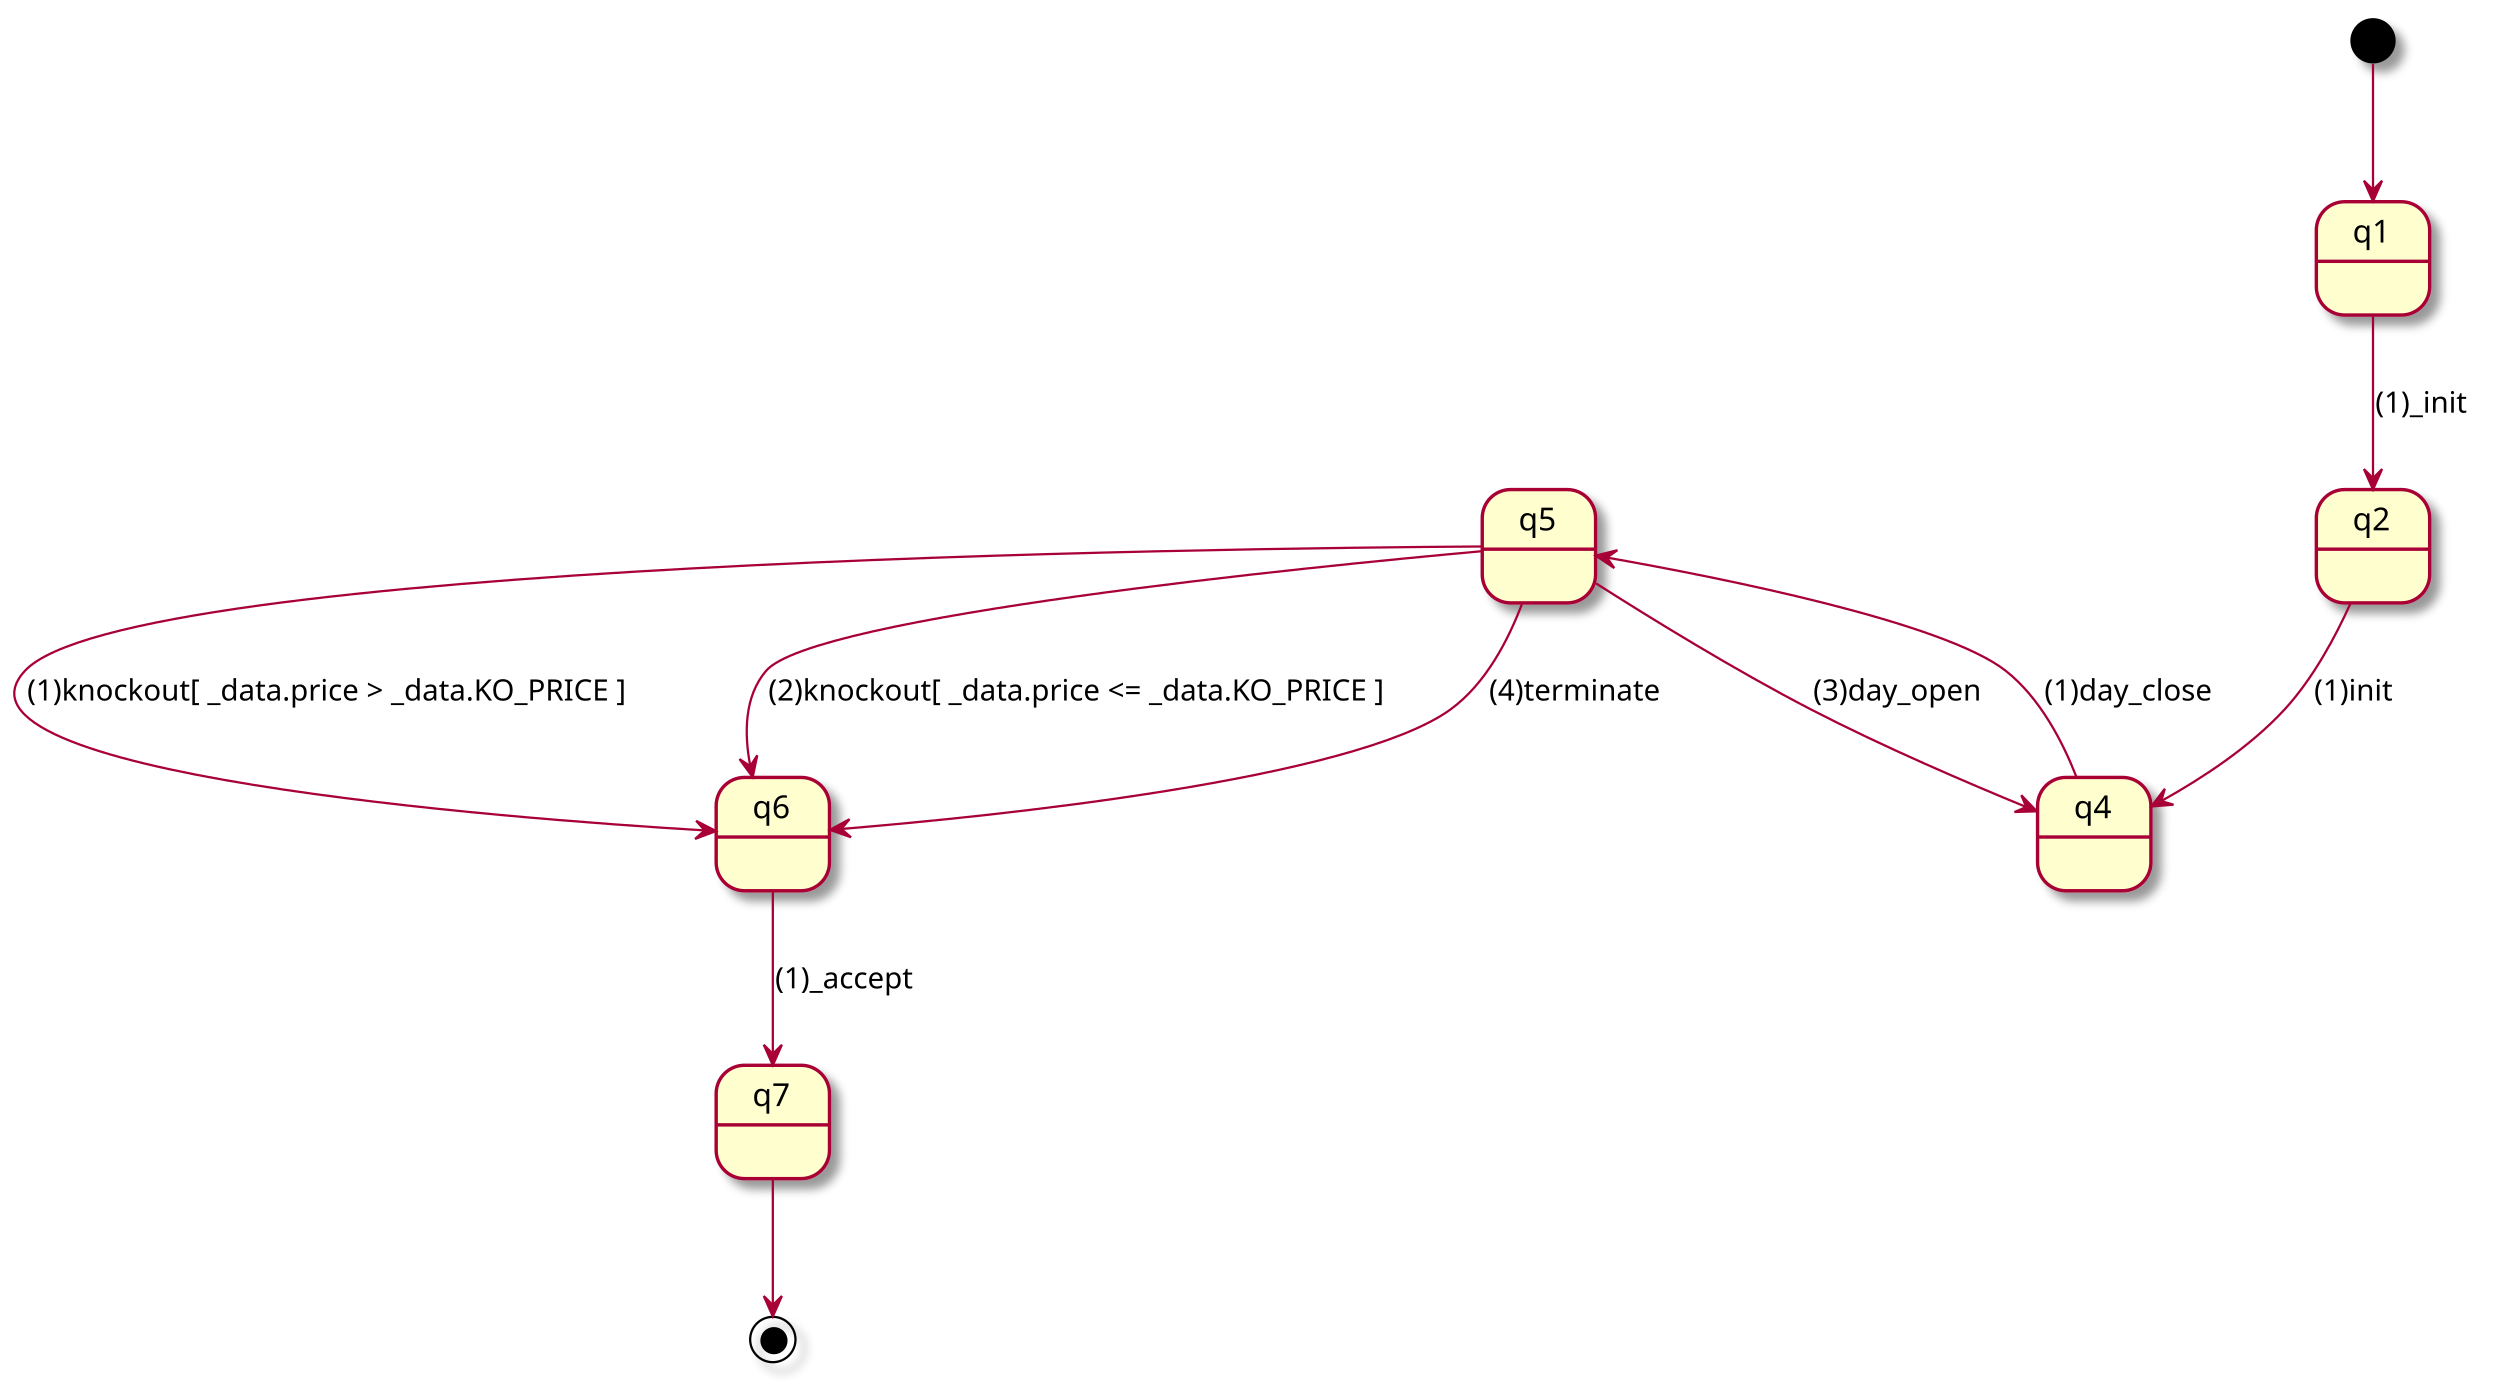
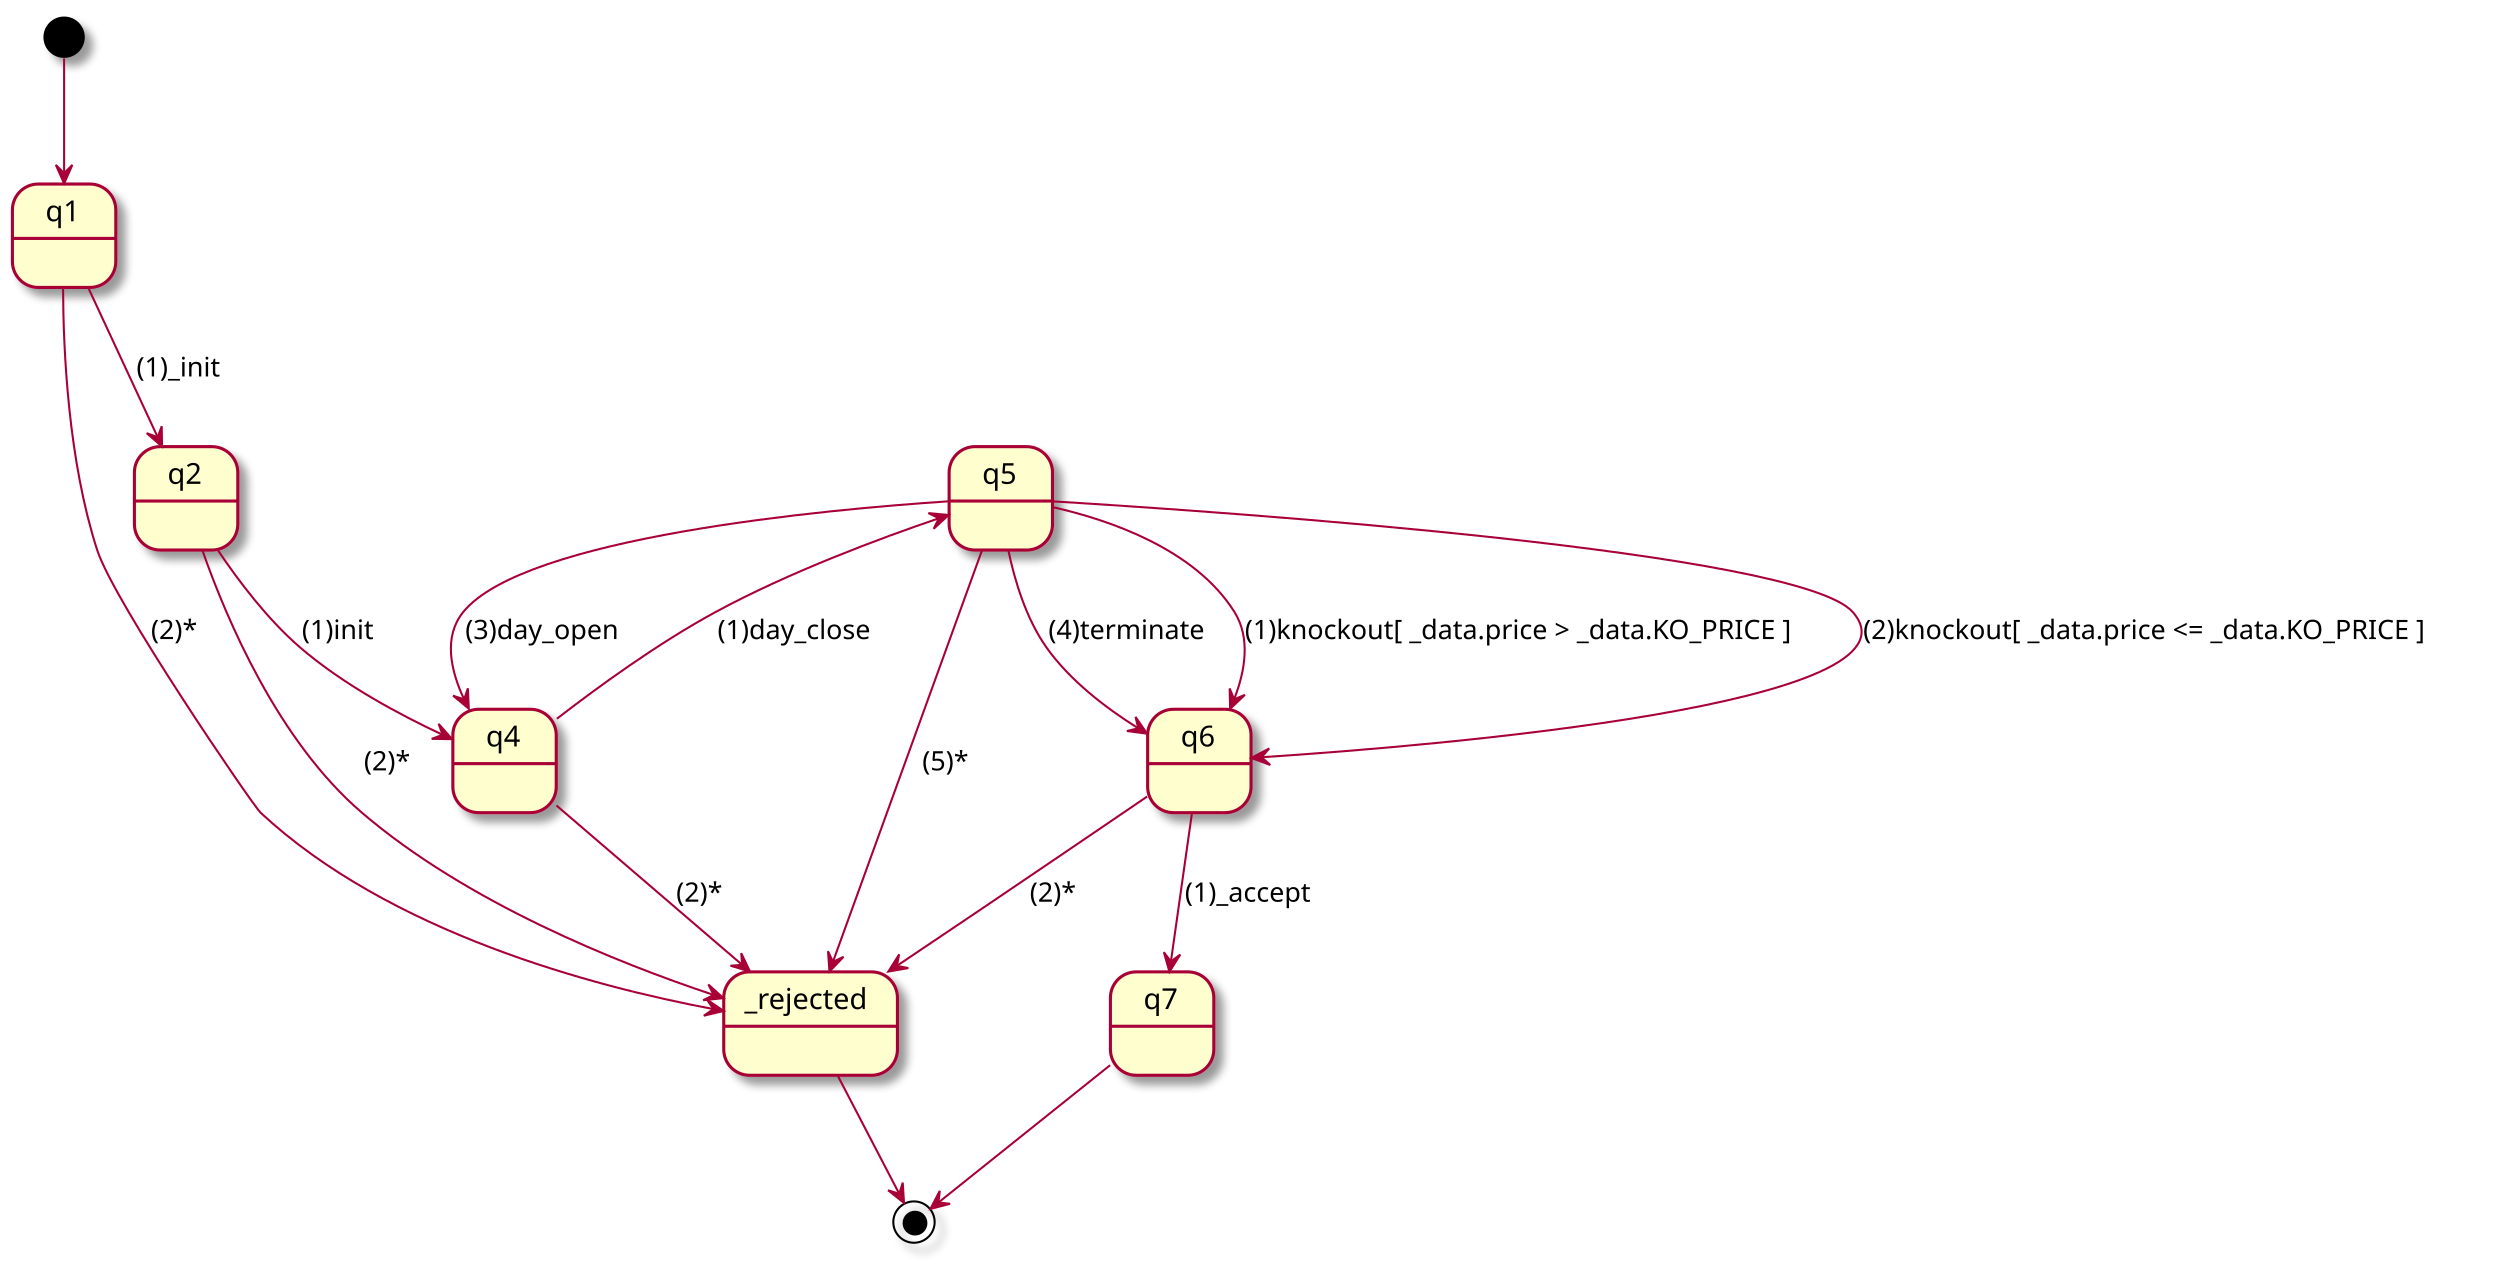
- <svg xmlns="http://www.w3.org/2000/svg" contentScriptType="application/ecmascript" contentStyleType="text/css" height="612px" preserveAspectRatio="none" style="width:1103px;height:612px;" version="1.1" viewBox="0 0 1103 612" width="1103px" zoomAndPan="magnify">
+ <svg xmlns="http://www.w3.org/2000/svg" contentScriptType="application/ecmascript" contentStyleType="text/css" height="612px" preserveAspectRatio="none" style="width:1209px;height:612px;" version="1.1" viewBox="0 0 1209 612" width="1209px" zoomAndPan="magnify">
  <defs>
-     <filter height="300%" id="f13pq3e85lgzq8" width="300%" x="-1" y="-1">
+     <filter height="300%" id="fvembw1mx9pyy" width="300%" x="-1" y="-1">
      <feGaussianBlur result="blurOut" stdDeviation="2.0" />
      <feColorMatrix in="blurOut" result="blurOut2" type="matrix" values="0 0 0 0 0 0 0 0 0 0 0 0 0 0 0 0 0 0 .4 0" />
      <feOffset dx="4.0" dy="4.0" in="blurOut2" result="blurOut3" />
      <feBlend in="SourceGraphic" in2="blurOut3" mode="normal" />
    </filter>
  </defs>
  <g>
-     <rect fill="#FEFECE" filter="url(#f13pq3e85lgzq8)" height="50" rx="12.5" ry="12.5" style="stroke: #A80036; stroke-width: 1.5;" width="50" x="315.971" y="470" />
-     <line style="stroke: #A80036; stroke-width: 1.5;" x1="315.971" x2="365.971" y1="496.297" y2="496.297" />
-     <text fill="#000000" font-family="sans-serif" font-size="14" lengthAdjust="spacingAndGlyphs" textLength="18" x="331.971" y="487.995">q7</text>
-     <ellipse cx="1046.971" cy="18" fill="#000000" filter="url(#f13pq3e85lgzq8)" rx="10" ry="10" style="stroke: none; stroke-width: 1.0;" />
-     <ellipse cx="340.971" cy="591" fill="none" filter="url(#f13pq3e85lgzq8)" rx="10" ry="10" style="stroke: #000000; stroke-width: 1.0;" />
-     <ellipse cx="341.471" cy="591.5" fill="#000000" rx="6" ry="6" style="stroke: none; stroke-width: 1.0;" />
-     <rect fill="#FEFECE" filter="url(#f13pq3e85lgzq8)" height="50" rx="12.5" ry="12.5" style="stroke: #A80036; stroke-width: 1.5;" width="50" x="1021.971" y="89" />
-     <line style="stroke: #A80036; stroke-width: 1.5;" x1="1021.971" x2="1071.971" y1="115.297" y2="115.297" />
-     <text fill="#000000" font-family="sans-serif" font-size="14" lengthAdjust="spacingAndGlyphs" textLength="18" x="1037.971" y="106.995">q1</text>
-     <rect fill="#FEFECE" filter="url(#f13pq3e85lgzq8)" height="50" rx="12.5" ry="12.5" style="stroke: #A80036; stroke-width: 1.5;" width="50" x="1021.971" y="216" />
-     <line style="stroke: #A80036; stroke-width: 1.5;" x1="1021.971" x2="1071.971" y1="242.297" y2="242.297" />
-     <text fill="#000000" font-family="sans-serif" font-size="14" lengthAdjust="spacingAndGlyphs" textLength="18" x="1037.971" y="233.995">q2</text>
-     <rect fill="#FEFECE" filter="url(#f13pq3e85lgzq8)" height="50" rx="12.5" ry="12.5" style="stroke: #A80036; stroke-width: 1.5;" width="50" x="653.971" y="216" />
-     <line style="stroke: #A80036; stroke-width: 1.5;" x1="653.971" x2="703.971" y1="242.297" y2="242.297" />
-     <text fill="#000000" font-family="sans-serif" font-size="14" lengthAdjust="spacingAndGlyphs" textLength="18" x="669.971" y="233.995">q5</text>
-     <rect fill="#FEFECE" filter="url(#f13pq3e85lgzq8)" height="50" rx="12.5" ry="12.5" style="stroke: #A80036; stroke-width: 1.5;" width="50" x="315.971" y="343" />
-     <line style="stroke: #A80036; stroke-width: 1.5;" x1="315.971" x2="365.971" y1="369.297" y2="369.297" />
-     <text fill="#000000" font-family="sans-serif" font-size="14" lengthAdjust="spacingAndGlyphs" textLength="18" x="331.971" y="360.995">q6</text>
-     <rect fill="#FEFECE" filter="url(#f13pq3e85lgzq8)" height="50" rx="12.5" ry="12.5" style="stroke: #A80036; stroke-width: 1.5;" width="50" x="898.971" y="343" />
-     <line style="stroke: #A80036; stroke-width: 1.5;" x1="898.971" x2="948.971" y1="369.297" y2="369.297" />
-     <text fill="#000000" font-family="sans-serif" font-size="14" lengthAdjust="spacingAndGlyphs" textLength="18" x="914.971" y="360.995">q4</text>
-     <path d="M1046.971,139.091 C1046.971,159.703 1046.971,188.965 1046.971,210.848 " fill="none" id="q1-q2" style="stroke: #A80036; stroke-width: 1.0;" />
-     <polygon fill="#A80036" points="1046.971,215.961,1050.971,206.961,1046.971,210.961,1042.971,206.961,1046.971,215.961" style="stroke: #A80036; stroke-width: 1.0;" />
-     <text fill="#000000" font-family="sans-serif" font-size="13" lengthAdjust="spacingAndGlyphs" textLength="44" x="1047.971" y="182.067">(1)_init</text>
-     <path d="M1037.022,266.272 C1030.345,281.045 1020.484,299.399 1007.971,313 C992.653,329.651 971.274,343.556 953.918,353.219 " fill="none" id="q2-q4" style="stroke: #A80036; stroke-width: 1.0;" />
-     <polygon fill="#A80036" points="949.138,355.831,958.954,355.026,953.526,353.433,955.118,348.005,949.138,355.831" style="stroke: #A80036; stroke-width: 1.0;" />
-     <text fill="#000000" font-family="sans-serif" font-size="13" lengthAdjust="spacingAndGlyphs" textLength="37" x="1020.971" y="309.067">(1)init</text>
-     <path d="M653.908,241.106 C537.725,241.854 55.316,247.855 10.971,296 C-31.047,341.62 221.697,361.008 310.761,366.367 " fill="none" id="q5-q6" style="stroke: #A80036; stroke-width: 1.0;" />
-     <polygon fill="#A80036" points="315.885,366.671,307.138,362.145,310.894,366.375,306.664,370.131,315.885,366.671" style="stroke: #A80036; stroke-width: 1.0;" />
-     <text fill="#000000" font-family="sans-serif" font-size="13" lengthAdjust="spacingAndGlyphs" textLength="285" x="11.971" y="309.067">(1)knockout[ _data.price &gt; _data.KO_PRICE ]</text>
-     <path d="M653.773,243.196 C578.39,250.015 358.554,271.832 337.971,296 C328.363,307.283 328.288,323.539 330.982,337.751 " fill="none" id="q5-q6" style="stroke: #A80036; stroke-width: 1.0;" />
-     <polygon fill="#A80036" points="332.088,342.882,334.103,333.241,331.035,337.994,326.282,334.926,332.088,342.882" style="stroke: #A80036; stroke-width: 1.0;" />
-     <text fill="#000000" font-family="sans-serif" font-size="13" lengthAdjust="spacingAndGlyphs" textLength="296" x="338.971" y="309.067">(2)knockout[ _data.price &lt;= _data.KO_PRICE ]</text>
-     <path d="M671.609,266.14 C665.644,282.028 655.615,301.639 639.971,313 C597.205,344.06 438.345,360.184 371.22,365.732 " fill="none" id="q5-q6" style="stroke: #A80036; stroke-width: 1.0;" />
-     <polygon fill="#A80036" points="366.164,366.144,375.459,369.4,371.147,365.738,374.809,361.426,366.164,366.144" style="stroke: #A80036; stroke-width: 1.0;" />
-     <text fill="#000000" font-family="sans-serif" font-size="13" lengthAdjust="spacingAndGlyphs" textLength="81" x="656.971" y="309.067">(4)terminate</text>
-     <path d="M704.188,257.403 C728.112,272.657 765.309,295.583 798.971,313 C830.689,329.411 868.357,345.55 893.992,356.057 " fill="none" id="q5-q4" style="stroke: #A80036; stroke-width: 1.0;" />
-     <polygon fill="#A80036" points="898.635,357.952,891.813,350.847,894.005,356.062,888.79,358.254,898.635,357.952" style="stroke: #A80036; stroke-width: 1.0;" />
-     <text fill="#000000" font-family="sans-serif" font-size="13" lengthAdjust="spacingAndGlyphs" textLength="80" x="799.971" y="309.067">(3)day_open</text>
-     <path d="M916.17,342.914 C910.064,327.255 900.042,307.882 884.971,296 C857.641,274.452 759.314,254.885 709.036,246.014 " fill="none" id="q4-q5" style="stroke: #A80036; stroke-width: 1.0;" />
-     <polygon fill="#A80036" points="704.031,245.139,712.207,250.63,708.956,246,713.586,242.75,704.031,245.139" style="stroke: #A80036; stroke-width: 1.0;" />
-     <text fill="#000000" font-family="sans-serif" font-size="13" lengthAdjust="spacingAndGlyphs" textLength="81" x="901.971" y="309.067">(1)day_close</text>
-     <path d="M340.971,393.091 C340.971,413.704 340.971,442.965 340.971,464.848 " fill="none" id="q6-q7" style="stroke: #A80036; stroke-width: 1.0;" />
-     <polygon fill="#A80036" points="340.971,469.961,344.971,460.961,340.971,464.961,336.971,460.961,340.971,469.961" style="stroke: #A80036; stroke-width: 1.0;" />
-     <text fill="#000000" font-family="sans-serif" font-size="13" lengthAdjust="spacingAndGlyphs" textLength="68" x="341.971" y="436.067">(1)_accept</text>
-     <path d="M1046.971,28.274 C1046.971,41.361 1046.971,64.555 1046.971,83.521 " fill="none" id="*start-q1" style="stroke: #A80036; stroke-width: 1.0;" />
-     <polygon fill="#A80036" points="1046.971,88.746,1050.971,79.746,1046.971,83.746,1042.971,79.746,1046.971,88.746" style="stroke: #A80036; stroke-width: 1.0;" />
-     <path d="M340.971,520.223 C340.971,537.837 340.971,560.777 340.971,575.693 " fill="none" id="q7-*end" style="stroke: #A80036; stroke-width: 1.0;" />
-     <polygon fill="#A80036" points="340.971,580.8,344.971,571.8,340.971,575.8,336.971,571.8,340.971,580.8" style="stroke: #A80036; stroke-width: 1.0;" />
+     <rect fill="#FEFECE" filter="url(#fvembw1mx9pyy)" height="50" rx="12.5" ry="12.5" style="stroke: #A80036; stroke-width: 1.5;" width="84" x="350" y="470" />
+     <line style="stroke: #A80036; stroke-width: 1.5;" x1="350" x2="434" y1="496.297" y2="496.297" />
+     <text fill="#000000" font-family="sans-serif" font-size="14" lengthAdjust="spacingAndGlyphs" textLength="64" x="360" y="487.995">_rejected</text>
+     <rect fill="#FEFECE" filter="url(#fvembw1mx9pyy)" height="50" rx="12.5" ry="12.5" style="stroke: #A80036; stroke-width: 1.5;" width="50" x="537" y="470" />
+     <line style="stroke: #A80036; stroke-width: 1.5;" x1="537" x2="587" y1="496.297" y2="496.297" />
+     <text fill="#000000" font-family="sans-serif" font-size="14" lengthAdjust="spacingAndGlyphs" textLength="18" x="553" y="487.995">q7</text>
+     <ellipse cx="31" cy="18" fill="#000000" filter="url(#fvembw1mx9pyy)" rx="10" ry="10" style="stroke: none; stroke-width: 1.0;" />
+     <ellipse cx="442" cy="591" fill="none" filter="url(#fvembw1mx9pyy)" rx="10" ry="10" style="stroke: #000000; stroke-width: 1.0;" />
+     <ellipse cx="442.5" cy="591.5" fill="#000000" rx="6" ry="6" style="stroke: none; stroke-width: 1.0;" />
+     <rect fill="#FEFECE" filter="url(#fvembw1mx9pyy)" height="50" rx="12.5" ry="12.5" style="stroke: #A80036; stroke-width: 1.5;" width="50" x="6" y="89" />
+     <line style="stroke: #A80036; stroke-width: 1.5;" x1="6" x2="56" y1="115.297" y2="115.297" />
+     <text fill="#000000" font-family="sans-serif" font-size="14" lengthAdjust="spacingAndGlyphs" textLength="18" x="22" y="106.995">q1</text>
+     <rect fill="#FEFECE" filter="url(#fvembw1mx9pyy)" height="50" rx="12.5" ry="12.5" style="stroke: #A80036; stroke-width: 1.5;" width="50" x="65" y="216" />
+     <line style="stroke: #A80036; stroke-width: 1.5;" x1="65" x2="115" y1="242.297" y2="242.297" />
+     <text fill="#000000" font-family="sans-serif" font-size="14" lengthAdjust="spacingAndGlyphs" textLength="18" x="81" y="233.995">q2</text>
+     <rect fill="#FEFECE" filter="url(#fvembw1mx9pyy)" height="50" rx="12.5" ry="12.5" style="stroke: #A80036; stroke-width: 1.5;" width="50" x="459" y="216" />
+     <line style="stroke: #A80036; stroke-width: 1.5;" x1="459" x2="509" y1="242.297" y2="242.297" />
+     <text fill="#000000" font-family="sans-serif" font-size="14" lengthAdjust="spacingAndGlyphs" textLength="18" x="475" y="233.995">q5</text>
+     <rect fill="#FEFECE" filter="url(#fvembw1mx9pyy)" height="50" rx="12.5" ry="12.5" style="stroke: #A80036; stroke-width: 1.5;" width="50" x="555" y="343" />
+     <line style="stroke: #A80036; stroke-width: 1.5;" x1="555" x2="605" y1="369.297" y2="369.297" />
+     <text fill="#000000" font-family="sans-serif" font-size="14" lengthAdjust="spacingAndGlyphs" textLength="18" x="571" y="360.995">q6</text>
+     <rect fill="#FEFECE" filter="url(#fvembw1mx9pyy)" height="50" rx="12.5" ry="12.5" style="stroke: #A80036; stroke-width: 1.5;" width="50" x="219" y="343" />
+     <line style="stroke: #A80036; stroke-width: 1.5;" x1="219" x2="269" y1="369.297" y2="369.297" />
+     <text fill="#000000" font-family="sans-serif" font-size="14" lengthAdjust="spacingAndGlyphs" textLength="18" x="235" y="360.995">q4</text>
+     <path d="M42.657,139.091 C52.313,159.877 66.056,189.459 76.249,211.401 " fill="none" id="q1-q2" style="stroke: #A80036; stroke-width: 1.0;" />
+     <polygon fill="#A80036" points="78.368,215.961,78.203,206.113,76.261,211.427,70.948,209.484,78.368,215.961" style="stroke: #A80036; stroke-width: 1.0;" />
+     <text fill="#000000" font-family="sans-serif" font-size="13" lengthAdjust="spacingAndGlyphs" textLength="44" x="66" y="182.067">(1)_init</text>
+     <path d="M30.498,139.136 C30.593,169.826 33.063,222.959 47,266 C55.251,291.48 122.43,389.676 126,393 C188.192,450.91 286.721,477.032 344.798,487.951 " fill="none" id="q1-_rejected" style="stroke: #A80036; stroke-width: 1.0;" />
+     <polygon fill="#A80036" points="349.944,488.898,341.818,483.334,345.027,487.993,340.369,491.202,349.944,488.898" style="stroke: #A80036; stroke-width: 1.0;" />
+     <text fill="#000000" font-family="sans-serif" font-size="13" lengthAdjust="spacingAndGlyphs" textLength="25" x="73" y="309.067">(2)*</text>
+     <path d="M105.383,266.096 C115.374,280.987 129.411,299.525 145,313 C165.744,330.93 193.265,345.647 214.024,355.33 " fill="none" id="q2-q4" style="stroke: #A80036; stroke-width: 1.0;" />
+     <polygon fill="#A80036" points="218.612,357.44,212.107,350.046,214.07,355.351,208.764,357.314,218.612,357.44" style="stroke: #A80036; stroke-width: 1.0;" />
+     <text fill="#000000" font-family="sans-serif" font-size="13" lengthAdjust="spacingAndGlyphs" textLength="37" x="146" y="309.067">(1)init</text>
+     <path d="M97.874,266.113 C109.564,299.522 134.584,358.386 175,393 C225.639,436.37 297.854,465.397 344.826,481.053 " fill="none" id="q2-_rejected" style="stroke: #A80036; stroke-width: 1.0;" />
+     <polygon fill="#A80036" points="349.858,482.711,342.562,476.095,345.109,481.146,340.058,483.693,349.858,482.711" style="stroke: #A80036; stroke-width: 1.0;" />
+     <text fill="#000000" font-family="sans-serif" font-size="13" lengthAdjust="spacingAndGlyphs" textLength="25" x="176" y="372.567">(2)*</text>
+     <path d="M509.448,245.338 C536.486,251.452 577.91,265.478 597,296 C604.825,308.511 602.202,324.294 596.933,337.892 " fill="none" id="q5-q6" style="stroke: #A80036; stroke-width: 1.0;" />
+     <polygon fill="#A80036" points="594.887,342.793,602.046,336.029,596.814,338.179,594.664,332.947,594.887,342.793" style="stroke: #A80036; stroke-width: 1.0;" />
+     <text fill="#000000" font-family="sans-serif" font-size="13" lengthAdjust="spacingAndGlyphs" textLength="285" x="602" y="309.067">(1)knockout[ _data.price &gt; _data.KO_PRICE ]</text>
+     <path d="M509.153,242.461 C594.671,247.682 870.333,266.679 896,296 C934.978,340.528 696.561,360.491 610.284,366.196 " fill="none" id="q5-q6" style="stroke: #A80036; stroke-width: 1.0;" />
+     <polygon fill="#A80036" points="605.069,366.535,614.31,369.942,610.059,366.21,613.79,361.958,605.069,366.535" style="stroke: #A80036; stroke-width: 1.0;" />
+     <text fill="#000000" font-family="sans-serif" font-size="13" lengthAdjust="spacingAndGlyphs" textLength="296" x="901" y="309.067">(2)knockout[ _data.price &lt;= _data.KO_PRICE ]</text>
+     <path d="M487.627,266.064 C490.689,280.763 496.209,299.113 506,313 C517.368,329.124 534.942,342.471 550.112,351.977 " fill="none" id="q5-q6" style="stroke: #A80036; stroke-width: 1.0;" />
+     <polygon fill="#A80036" points="554.733,354.803,549.141,346.695,550.467,352.195,544.968,353.521,554.733,354.803" style="stroke: #A80036; stroke-width: 1.0;" />
+     <text fill="#000000" font-family="sans-serif" font-size="13" lengthAdjust="spacingAndGlyphs" textLength="81" x="507" y="309.067">(4)terminate</text>
+     <path d="M458.974,242.418 C399.698,246.353 253.489,259.621 224,296 C214.385,307.861 217.839,324.035 224.376,338.048 " fill="none" id="q5-q4" style="stroke: #A80036; stroke-width: 1.0;" />
+     <polygon fill="#A80036" points="226.697,342.709,226.265,332.869,224.468,338.233,219.104,336.436,226.697,342.709" style="stroke: #A80036; stroke-width: 1.0;" />
+     <text fill="#000000" font-family="sans-serif" font-size="13" lengthAdjust="spacingAndGlyphs" textLength="80" x="225" y="309.067">(3)day_open</text>
+     <path d="M269.317,347.581 C289.318,332.093 318.372,310.984 346,296 C381.576,276.705 425.39,260.399 453.975,250.668 " fill="none" id="q4-q5" style="stroke: #A80036; stroke-width: 1.0;" />
+     <polygon fill="#A80036" points="458.778,249.045,448.971,248.135,454.041,250.645,451.531,255.715,458.778,249.045" style="stroke: #A80036; stroke-width: 1.0;" />
+     <text fill="#000000" font-family="sans-serif" font-size="13" lengthAdjust="spacingAndGlyphs" textLength="81" x="347" y="309.067">(1)day_close</text>
+     <path d="M474.842,266.283 C457.759,313.448 421.111,414.629 402.831,465.097 " fill="none" id="q5-_rejected" style="stroke: #A80036; stroke-width: 1.0;" />
+     <polygon fill="#A80036" points="401.121,469.819,407.947,462.719,402.823,465.118,400.425,459.995,401.121,469.819" style="stroke: #A80036; stroke-width: 1.0;" />
+     <text fill="#000000" font-family="sans-serif" font-size="13" lengthAdjust="spacingAndGlyphs" textLength="25" x="446" y="372.567">(5)*</text>
+     <path d="M576.444,393.091 C573.522,413.704 569.375,442.965 566.274,464.848 " fill="none" id="q6-q7" style="stroke: #A80036; stroke-width: 1.0;" />
+     <polygon fill="#A80036" points="565.549,469.961,570.772,461.611,566.25,465.01,562.851,460.489,565.549,469.961" style="stroke: #A80036; stroke-width: 1.0;" />
+     <text fill="#000000" font-family="sans-serif" font-size="13" lengthAdjust="spacingAndGlyphs" textLength="68" x="573" y="436.067">(1)_accept</text>
+     <path d="M554.756,385.208 C533.297,399.82 501.659,421.331 474,440 C460.98,448.788 446.773,458.333 433.899,466.966 " fill="none" id="q6-_rejected" style="stroke: #A80036; stroke-width: 1.0;" />
+     <polygon fill="#A80036" points="429.587,469.856,439.29,468.167,433.74,467.072,434.835,461.522,429.587,469.856" style="stroke: #A80036; stroke-width: 1.0;" />
+     <text fill="#000000" font-family="sans-serif" font-size="13" lengthAdjust="spacingAndGlyphs" textLength="25" x="498" y="436.067">(2)*</text>
+     <path d="M269.106,389.544 C293.788,410.724 331.606,443.175 358.769,466.484 " fill="none" id="q4-_rejected" style="stroke: #A80036; stroke-width: 1.0;" />
+     <polygon fill="#A80036" points="362.696,469.854,358.471,460.958,358.902,466.598,353.262,467.029,362.696,469.854" style="stroke: #A80036; stroke-width: 1.0;" />
+     <text fill="#000000" font-family="sans-serif" font-size="13" lengthAdjust="spacingAndGlyphs" textLength="25" x="327" y="436.067">(2)*</text>
+     <path d="M31,28.274 C31,41.361 31,64.555 31,83.521 " fill="none" id="*start-q1" style="stroke: #A80036; stroke-width: 1.0;" />
+     <polygon fill="#A80036" points="31,88.746,35,79.746,31,83.746,27,79.746,31,88.746" style="stroke: #A80036; stroke-width: 1.0;" />
+     <path d="M536.844,515.125 C511.414,535.469 473.205,566.036 453.969,581.425 " fill="none" id="q7-*end" style="stroke: #A80036; stroke-width: 1.0;" />
+     <polygon fill="#A80036" points="449.944,584.645,459.471,582.146,453.848,581.521,454.473,575.899,449.944,584.645" style="stroke: #A80036; stroke-width: 1.0;" />
+     <path d="M405.137,520.223 C414.599,538.39 427.013,562.225 434.748,577.076 " fill="none" id="_rejected-*end" style="stroke: #A80036; stroke-width: 1.0;" />
+     <polygon fill="#A80036" points="437.18,581.746,436.57,571.916,434.871,577.312,429.475,575.612,437.18,581.746" style="stroke: #A80036; stroke-width: 1.0;" />
  </g>
</svg>
